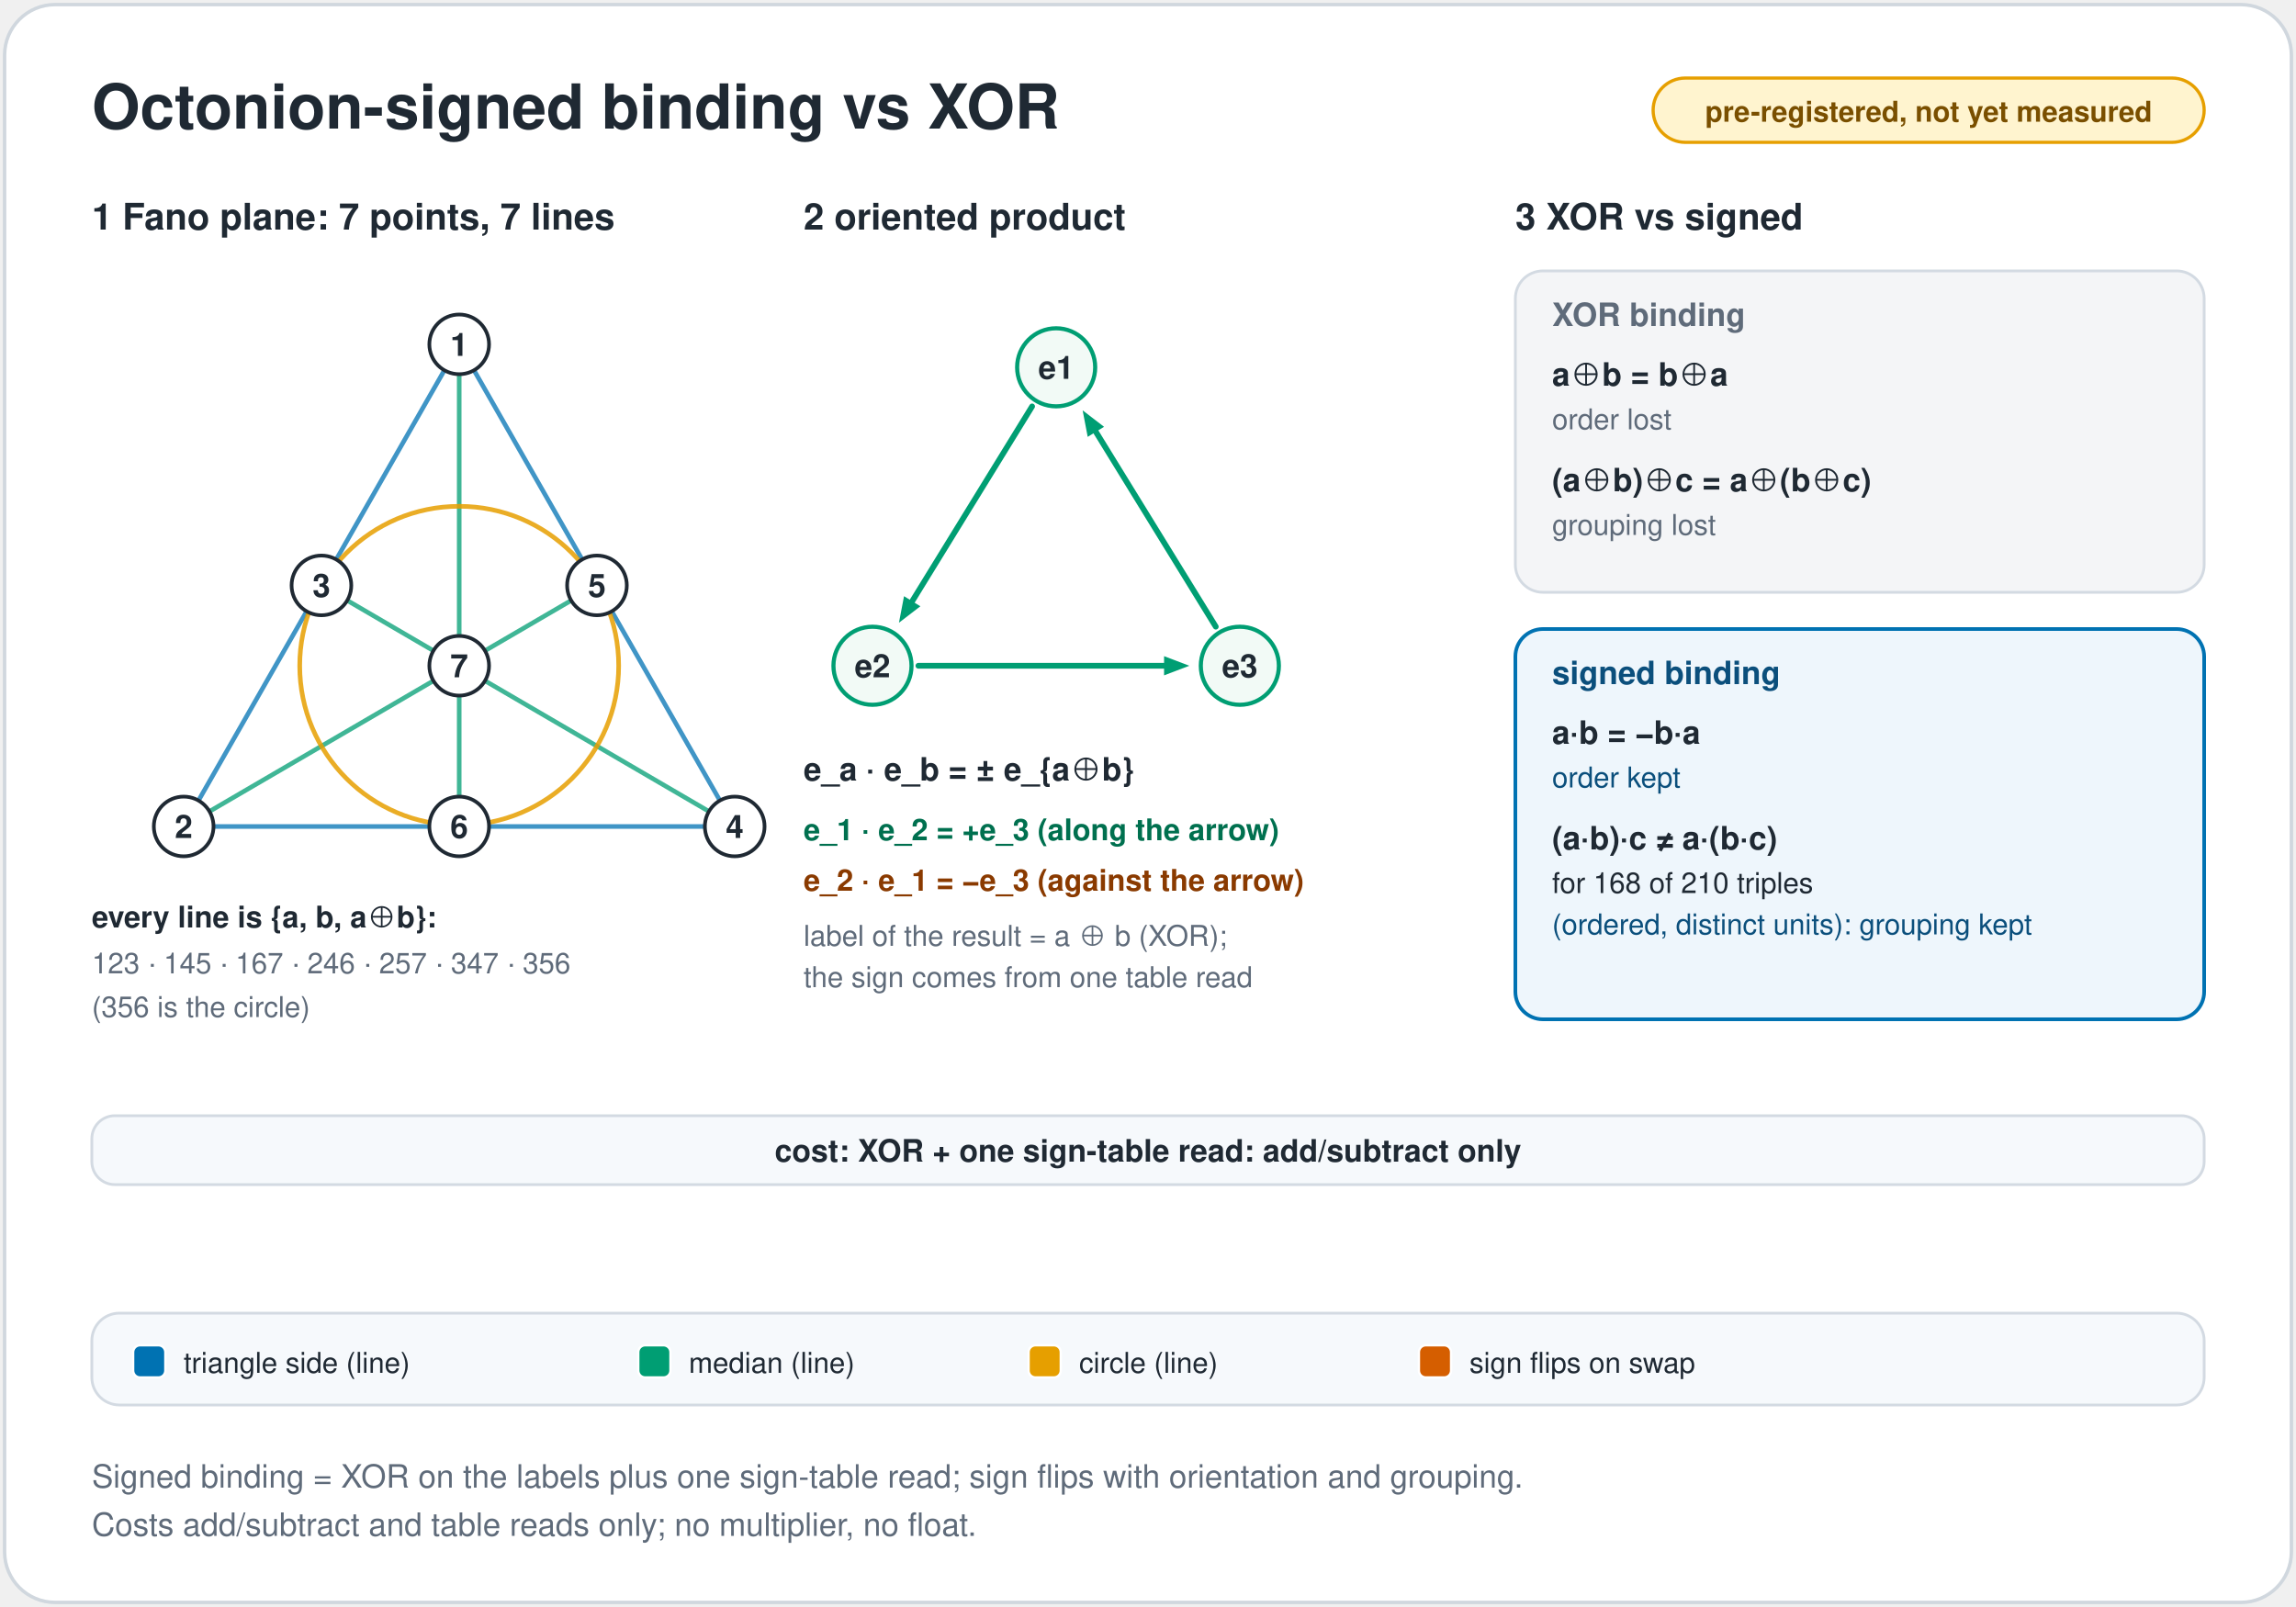
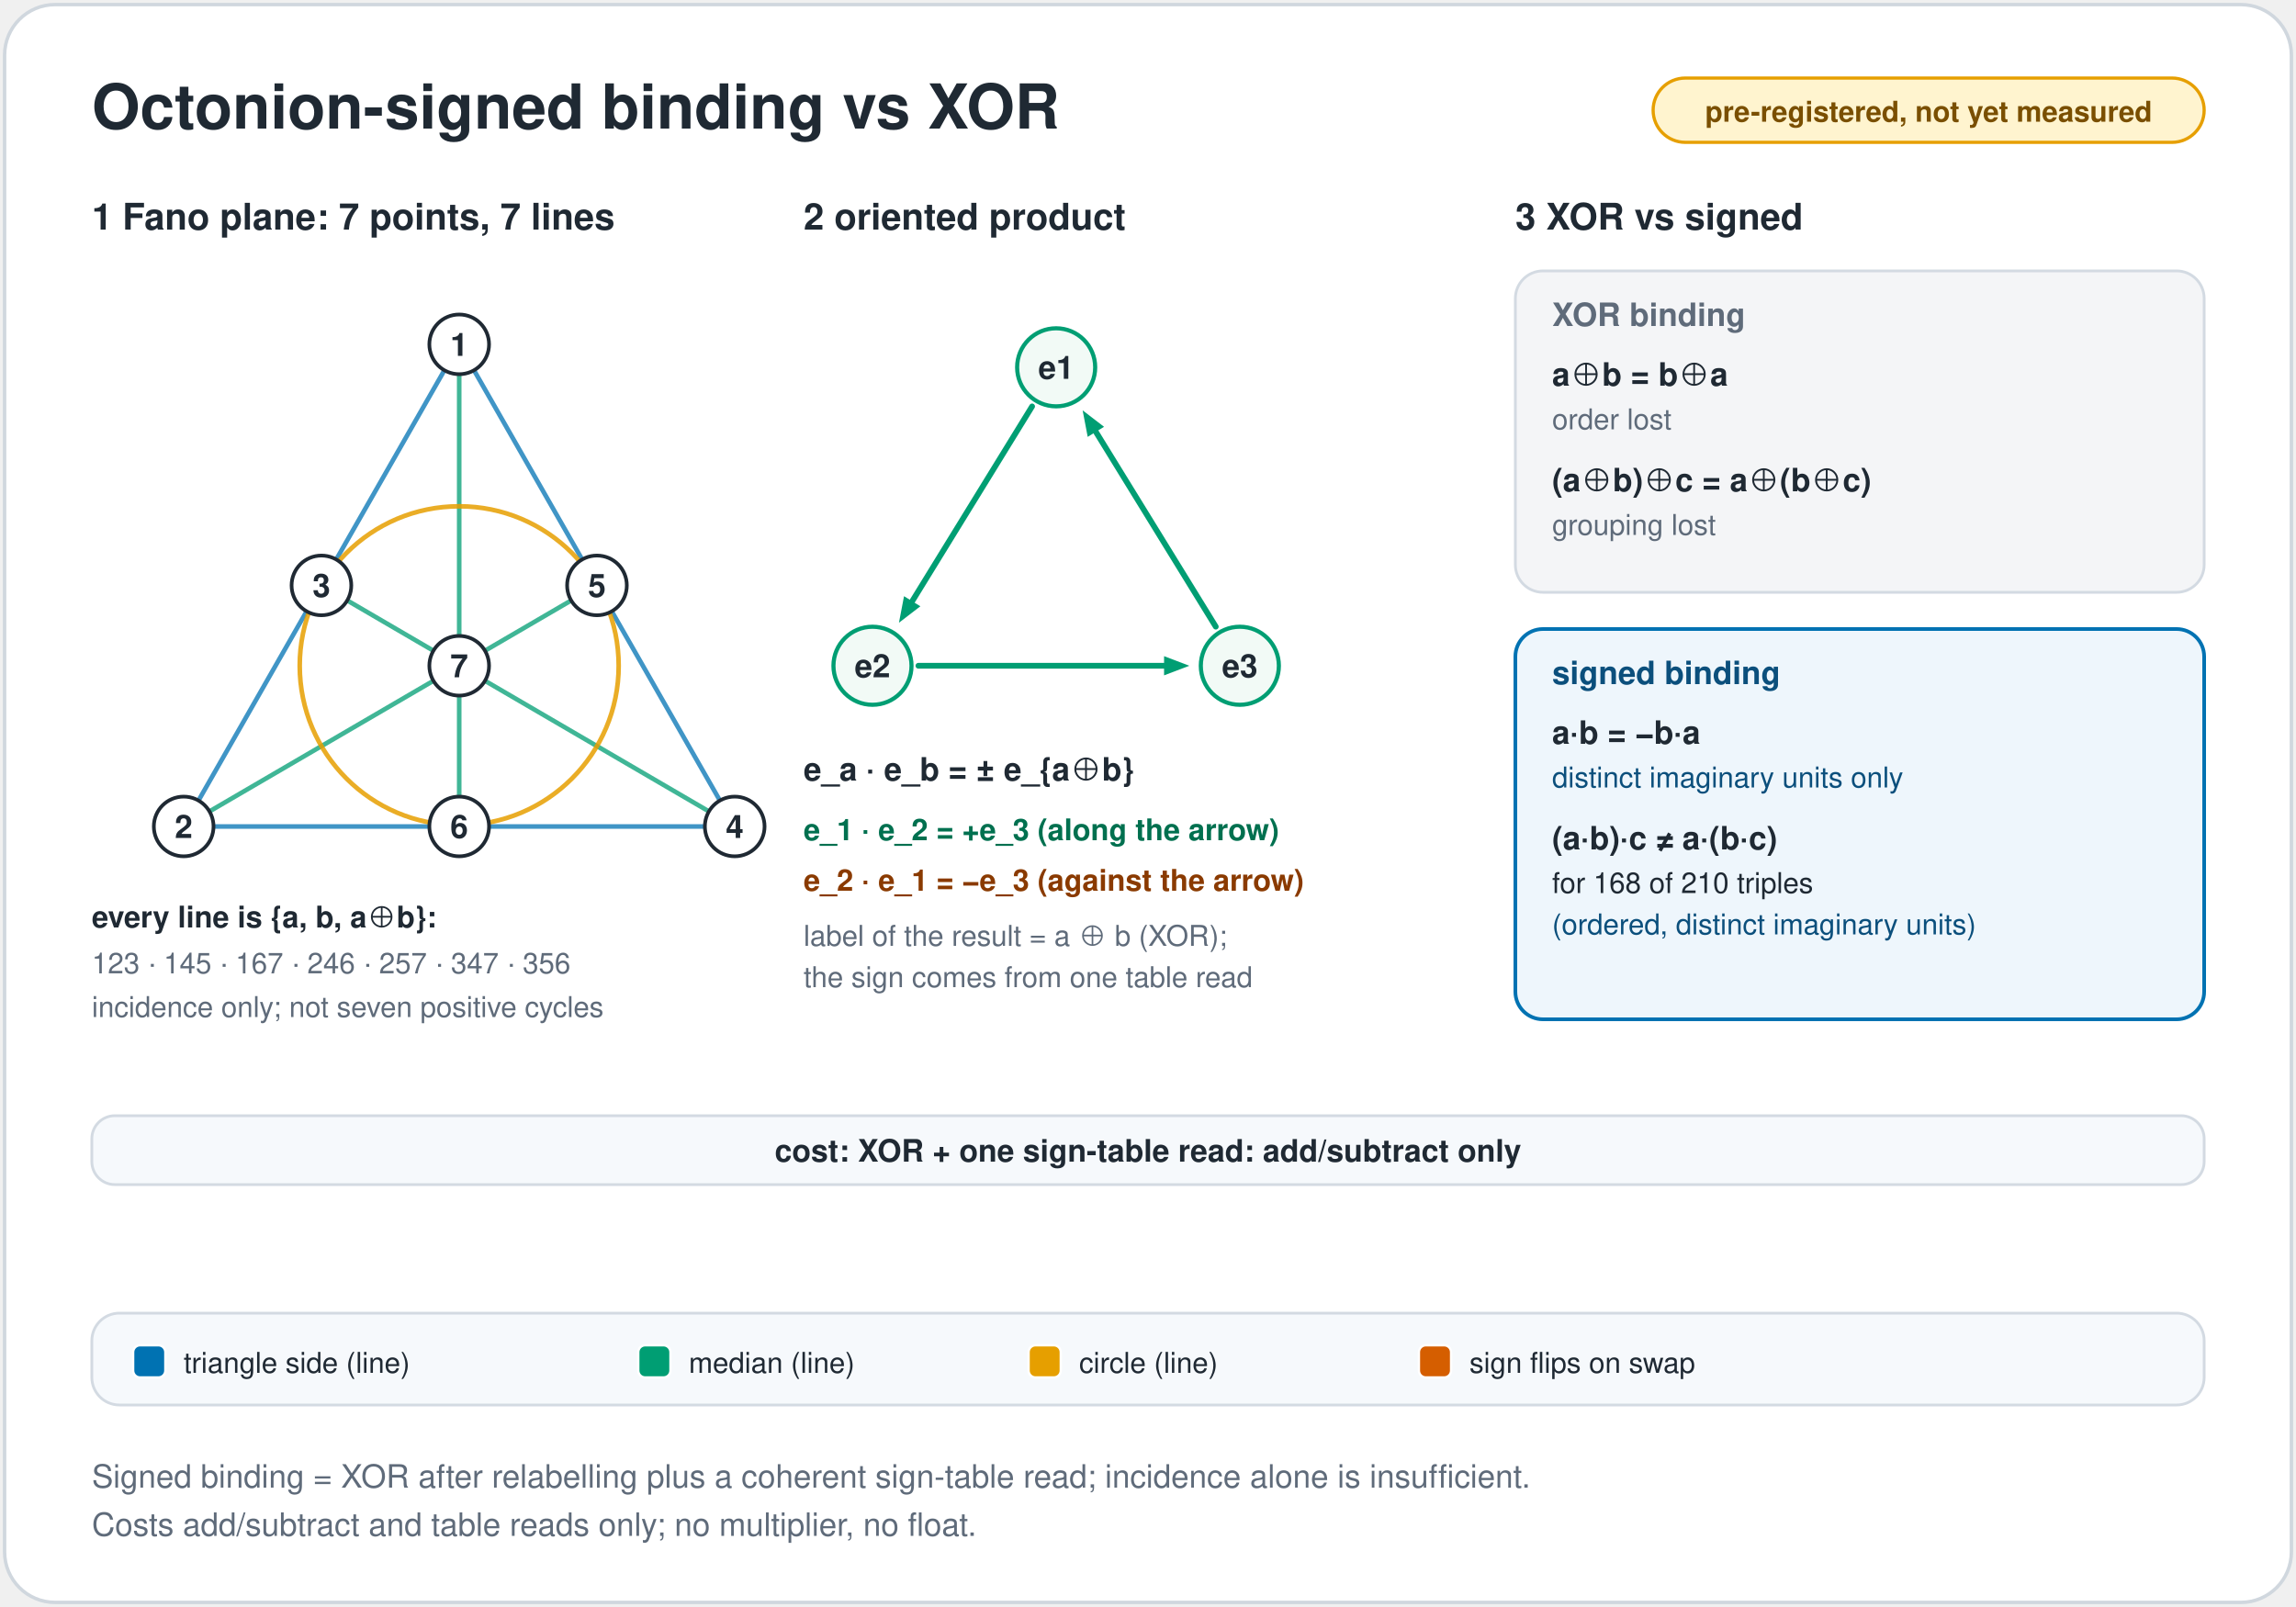
<svg xmlns="http://www.w3.org/2000/svg" viewBox="0 0 1000 700" width="900" height="630" role="img" aria-labelledby="t d" font-family="-apple-system, BlinkMacSystemFont, 'Segoe UI', Helvetica, Arial, sans-serif">
  <rect x="2" y="2" width="996" height="696" rx="22" fill="#ffffff" stroke="#d0d7de" stroke-width="1.5" />
  <text x="40" y="56" font-size="27" font-weight="700" fill="#1f2933">Octonion-signed binding vs XOR</text>
  <rect x="720" y="34" width="240" height="28" rx="14" fill="#fff4cf" fill-opacity="1" stroke="#E69F00" stroke-width="1.4" stroke-opacity="1" />
  <text x="840" y="53" font-size="12.5" fill="#7a4f00" fill-opacity="1" text-anchor="middle" font-weight="bold">pre-registered, not yet measured</text>
  <text x="40" y="100" font-size="16" fill="#1f2933" fill-opacity="1" text-anchor="start" font-weight="bold">1  Fano plane: 7 points, 7 lines</text>
  <text x="350" y="100" font-size="16" fill="#1f2933" fill-opacity="1" text-anchor="start" font-weight="bold">2  oriented product</text>
  <text x="660" y="100" font-size="16" fill="#1f2933" fill-opacity="1" text-anchor="start" font-weight="bold">3  XOR vs signed</text>
  <line x1="80" y1="360" x2="200" y2="150" stroke="#0072B2" stroke-width="2" stroke-opacity="0.75" stroke-linecap="round" />
  <line x1="200" y1="150" x2="320" y2="360" stroke="#0072B2" stroke-width="2" stroke-opacity="0.75" stroke-linecap="round" />
  <line x1="80" y1="360" x2="320" y2="360" stroke="#0072B2" stroke-width="2" stroke-opacity="0.75" stroke-linecap="round" />
  <line x1="200" y1="150" x2="200" y2="360" stroke="#009E73" stroke-width="2" stroke-opacity="0.75" stroke-linecap="round" />
  <line x1="80" y1="360" x2="260" y2="255" stroke="#009E73" stroke-width="2" stroke-opacity="0.75" stroke-linecap="round" />
  <line x1="140" y1="255" x2="320" y2="360" stroke="#009E73" stroke-width="2" stroke-opacity="0.75" stroke-linecap="round" />
  <circle cx="200" cy="290" r="69.46" fill="none" fill-opacity="1" stroke="#E69F00" stroke-width="2" stroke-opacity="0.85" />
  <circle cx="200" cy="150" r="13" fill="#fff" fill-opacity="1" stroke="#1f2933" stroke-width="1.6" stroke-opacity="1" />
  <text x="200" y="155" font-size="14" fill="#1f2933" fill-opacity="1" text-anchor="middle" font-weight="bold">1</text>
  <circle cx="80" cy="360" r="13" fill="#fff" fill-opacity="1" stroke="#1f2933" stroke-width="1.6" stroke-opacity="1" />
  <text x="80" y="365" font-size="14" fill="#1f2933" fill-opacity="1" text-anchor="middle" font-weight="bold">2</text>
  <circle cx="320" cy="360" r="13" fill="#fff" fill-opacity="1" stroke="#1f2933" stroke-width="1.6" stroke-opacity="1" />
  <text x="320" y="365" font-size="14" fill="#1f2933" fill-opacity="1" text-anchor="middle" font-weight="bold">4</text>
  <circle cx="140" cy="255" r="13" fill="#fff" fill-opacity="1" stroke="#1f2933" stroke-width="1.6" stroke-opacity="1" />
  <text x="140" y="260" font-size="14" fill="#1f2933" fill-opacity="1" text-anchor="middle" font-weight="bold">3</text>
  <circle cx="260" cy="255" r="13" fill="#fff" fill-opacity="1" stroke="#1f2933" stroke-width="1.6" stroke-opacity="1" />
  <text x="260" y="260" font-size="14" fill="#1f2933" fill-opacity="1" text-anchor="middle" font-weight="bold">5</text>
  <circle cx="200" cy="360" r="13" fill="#fff" fill-opacity="1" stroke="#1f2933" stroke-width="1.6" stroke-opacity="1" />
  <text x="200" y="365" font-size="14" fill="#1f2933" fill-opacity="1" text-anchor="middle" font-weight="bold">6</text>
  <circle cx="200" cy="290" r="13" fill="#fff" fill-opacity="1" stroke="#1f2933" stroke-width="1.6" stroke-opacity="1" />
  <text x="200" y="295" font-size="14" fill="#1f2933" fill-opacity="1" text-anchor="middle" font-weight="bold">7</text>
  <text x="40" y="404" font-size="13" fill="#1f2933" fill-opacity="1" text-anchor="start" font-weight="bold">every line is {a, b, a⊕b}:</text>
  <text x="40" y="424" font-size="12.5" fill="#5f6b7a" fill-opacity="1" text-anchor="start" font-weight="normal">123 · 145 · 167 · 246 · 257 · 347 · 356</text>
-   <text x="40" y="443" font-size="12.5" fill="#5f6b7a" fill-opacity="1" text-anchor="start" font-weight="normal">(356 is the circle)</text>
+   <text x="40" y="443" font-size="12.5" fill="#5f6b7a" fill-opacity="1" text-anchor="start" font-weight="normal">incidence only; not seven positive cycles</text>
  <line x1="449.52" y1="177.03" x2="394.99" y2="265.64" stroke="#009E73" stroke-width="2.5" stroke-opacity="1" stroke-linecap="round" />
  <polygon points="391.53,271.26 393.74,259.7 400.86,264.09" fill="#009E73" fill-opacity="1" />
  <line x1="400" y1="290" x2="511.4" y2="290" stroke="#009E73" stroke-width="2.5" stroke-opacity="1" stroke-linecap="round" />
  <polygon points="518,290 507,294.18 507,285.82" fill="#009E73" fill-opacity="1" />
  <line x1="529.52" y1="272.97" x2="474.99" y2="184.36" stroke="#009E73" stroke-width="2.5" stroke-opacity="1" stroke-linecap="round" />
  <polygon points="471.53,178.74 480.86,185.91 473.74,190.3" fill="#009E73" fill-opacity="1" />
  <circle cx="460" cy="160" r="17" fill="#f2faf6" fill-opacity="1" stroke="#009E73" stroke-width="1.8" stroke-opacity="1" />
  <text x="460" y="165" font-size="14" fill="#1f2933" fill-opacity="1" text-anchor="middle" font-weight="bold">e1</text>
  <circle cx="380" cy="290" r="17" fill="#f2faf6" fill-opacity="1" stroke="#009E73" stroke-width="1.8" stroke-opacity="1" />
  <text x="380" y="295" font-size="14" fill="#1f2933" fill-opacity="1" text-anchor="middle" font-weight="bold">e2</text>
  <circle cx="540" cy="290" r="17" fill="#f2faf6" fill-opacity="1" stroke="#009E73" stroke-width="1.8" stroke-opacity="1" />
  <text x="540" y="295" font-size="14" fill="#1f2933" fill-opacity="1" text-anchor="middle" font-weight="bold">e3</text>
  <text x="350" y="340" font-size="14" fill="#1f2933" fill-opacity="1" text-anchor="start" font-weight="bold">e_a · e_b = ± e_{a⊕b}</text>
  <text x="350" y="366" font-size="13" fill="#00704f" fill-opacity="1" text-anchor="start" font-weight="bold">e_1 · e_2 = +e_3  (along the arrow)</text>
  <text x="350" y="388" font-size="13" fill="#8a3a00" fill-opacity="1" text-anchor="start" font-weight="bold">e_2 · e_1 = −e_3  (against the arrow)</text>
  <text x="350" y="412" font-size="12.5" fill="#5f6b7a" fill-opacity="1" text-anchor="start" font-weight="normal">label of the result = a ⊕ b (XOR);</text>
  <text x="350" y="430" font-size="12.5" fill="#5f6b7a" fill-opacity="1" text-anchor="start" font-weight="normal">the sign comes from one table read</text>
  <rect x="660" y="118" width="300" height="140" rx="12" fill="#f4f5f7" fill-opacity="1" stroke="#d3dae2" stroke-width="1.2" stroke-opacity="1" />
  <text x="676" y="142" font-size="14" fill="#5f6b7a" fill-opacity="1" text-anchor="start" font-weight="bold">XOR binding</text>
  <text x="676" y="168" font-size="14" fill="#1f2933" fill-opacity="1" text-anchor="start" font-weight="bold">a⊕b = b⊕a</text>
  <text x="676" y="187" font-size="12.5" fill="#5f6b7a" fill-opacity="1" text-anchor="start" font-weight="normal">order lost</text>
  <text x="676" y="214" font-size="14" fill="#1f2933" fill-opacity="1" text-anchor="start" font-weight="bold">(a⊕b)⊕c = a⊕(b⊕c)</text>
  <text x="676" y="233" font-size="12.5" fill="#5f6b7a" fill-opacity="1" text-anchor="start" font-weight="normal">grouping lost</text>
  <rect x="660" y="274" width="300" height="170" rx="12" fill="#eef6fc" fill-opacity="1" stroke="#0072B2" stroke-width="1.6" stroke-opacity="1" />
  <text x="676" y="298" font-size="14" fill="#0b4f7c" fill-opacity="1" text-anchor="start" font-weight="bold">signed binding</text>
  <text x="676" y="324" font-size="14" fill="#1f2933" fill-opacity="1" text-anchor="start" font-weight="bold">a·b = −b·a</text>
-   <text x="676" y="343" font-size="12.5" fill="#0b4f7c" fill-opacity="1" text-anchor="start" font-weight="normal">order kept</text>
+   <text x="676" y="343" font-size="12.5" fill="#0b4f7c" fill-opacity="1" text-anchor="start" font-weight="normal">distinct imaginary units only</text>
  <text x="676" y="370" font-size="14" fill="#1f2933" fill-opacity="1" text-anchor="start" font-weight="bold">(a·b)·c ≠ a·(b·c)</text>
  <text x="676" y="389" font-size="12.5" fill="#1f2933" fill-opacity="1" text-anchor="start" font-weight="normal">for 168 of 210 triples</text>
-   <text x="676" y="407" font-size="12.5" fill="#0b4f7c" fill-opacity="1" text-anchor="start" font-weight="normal">(ordered, distinct units): grouping kept</text>
+   <text x="676" y="407" font-size="12.5" fill="#0b4f7c" fill-opacity="1" text-anchor="start" font-weight="normal">(ordered, distinct imaginary units)</text>
  <rect x="40" y="486" width="920" height="30" rx="10" fill="#f6f9fc" fill-opacity="1" stroke="#d3dae2" stroke-width="1.2" stroke-opacity="1" />
  <text x="500" y="506" font-size="13.5" fill="#1f2933" fill-opacity="1" text-anchor="middle" font-weight="bold">cost: XOR + one sign-table read: add/subtract only</text>
  <rect x="40" y="572" width="920" height="40" rx="12" fill="#f6f9fc" fill-opacity="1" stroke="#d3dae2" stroke-width="1.2" stroke-opacity="1" />
  <rect x="58" y="586" width="14" height="14" rx="3" fill="#0072B2" fill-opacity="1" stroke="#fff" stroke-width="1" stroke-opacity="1" />
  <text x="80" y="598" font-size="12.5" fill="#1f2933" fill-opacity="1" text-anchor="start" font-weight="normal">triangle side (line)</text>
  <rect x="278" y="586" width="14" height="14" rx="3" fill="#009E73" fill-opacity="1" stroke="#fff" stroke-width="1" stroke-opacity="1" />
  <text x="300" y="598" font-size="12.5" fill="#1f2933" fill-opacity="1" text-anchor="start" font-weight="normal">median (line)</text>
  <rect x="448" y="586" width="14" height="14" rx="3" fill="#E69F00" fill-opacity="1" stroke="#fff" stroke-width="1" stroke-opacity="1" />
  <text x="470" y="598" font-size="12.5" fill="#1f2933" fill-opacity="1" text-anchor="start" font-weight="normal">circle (line)</text>
  <rect x="618" y="586" width="14" height="14" rx="3" fill="#D55E00" fill-opacity="1" stroke="#fff" stroke-width="1" stroke-opacity="1" />
  <text x="640" y="598" font-size="12.5" fill="#1f2933" fill-opacity="1" text-anchor="start" font-weight="normal">sign flips on swap</text>
-   <text x="40" y="648" font-size="14" fill="#5f6b7a">Signed binding = XOR on the labels plus one sign-table read; sign flips with orientation and grouping.</text>
+   <text x="40" y="648" font-size="14" fill="#5f6b7a">Signed binding = XOR after relabelling plus a coherent sign-table read; incidence alone is insufficient.</text>
  <text x="40" y="669" font-size="14" fill="#5f6b7a">Costs add/subtract and table reads only; no multiplier, no float.</text>
</svg>
